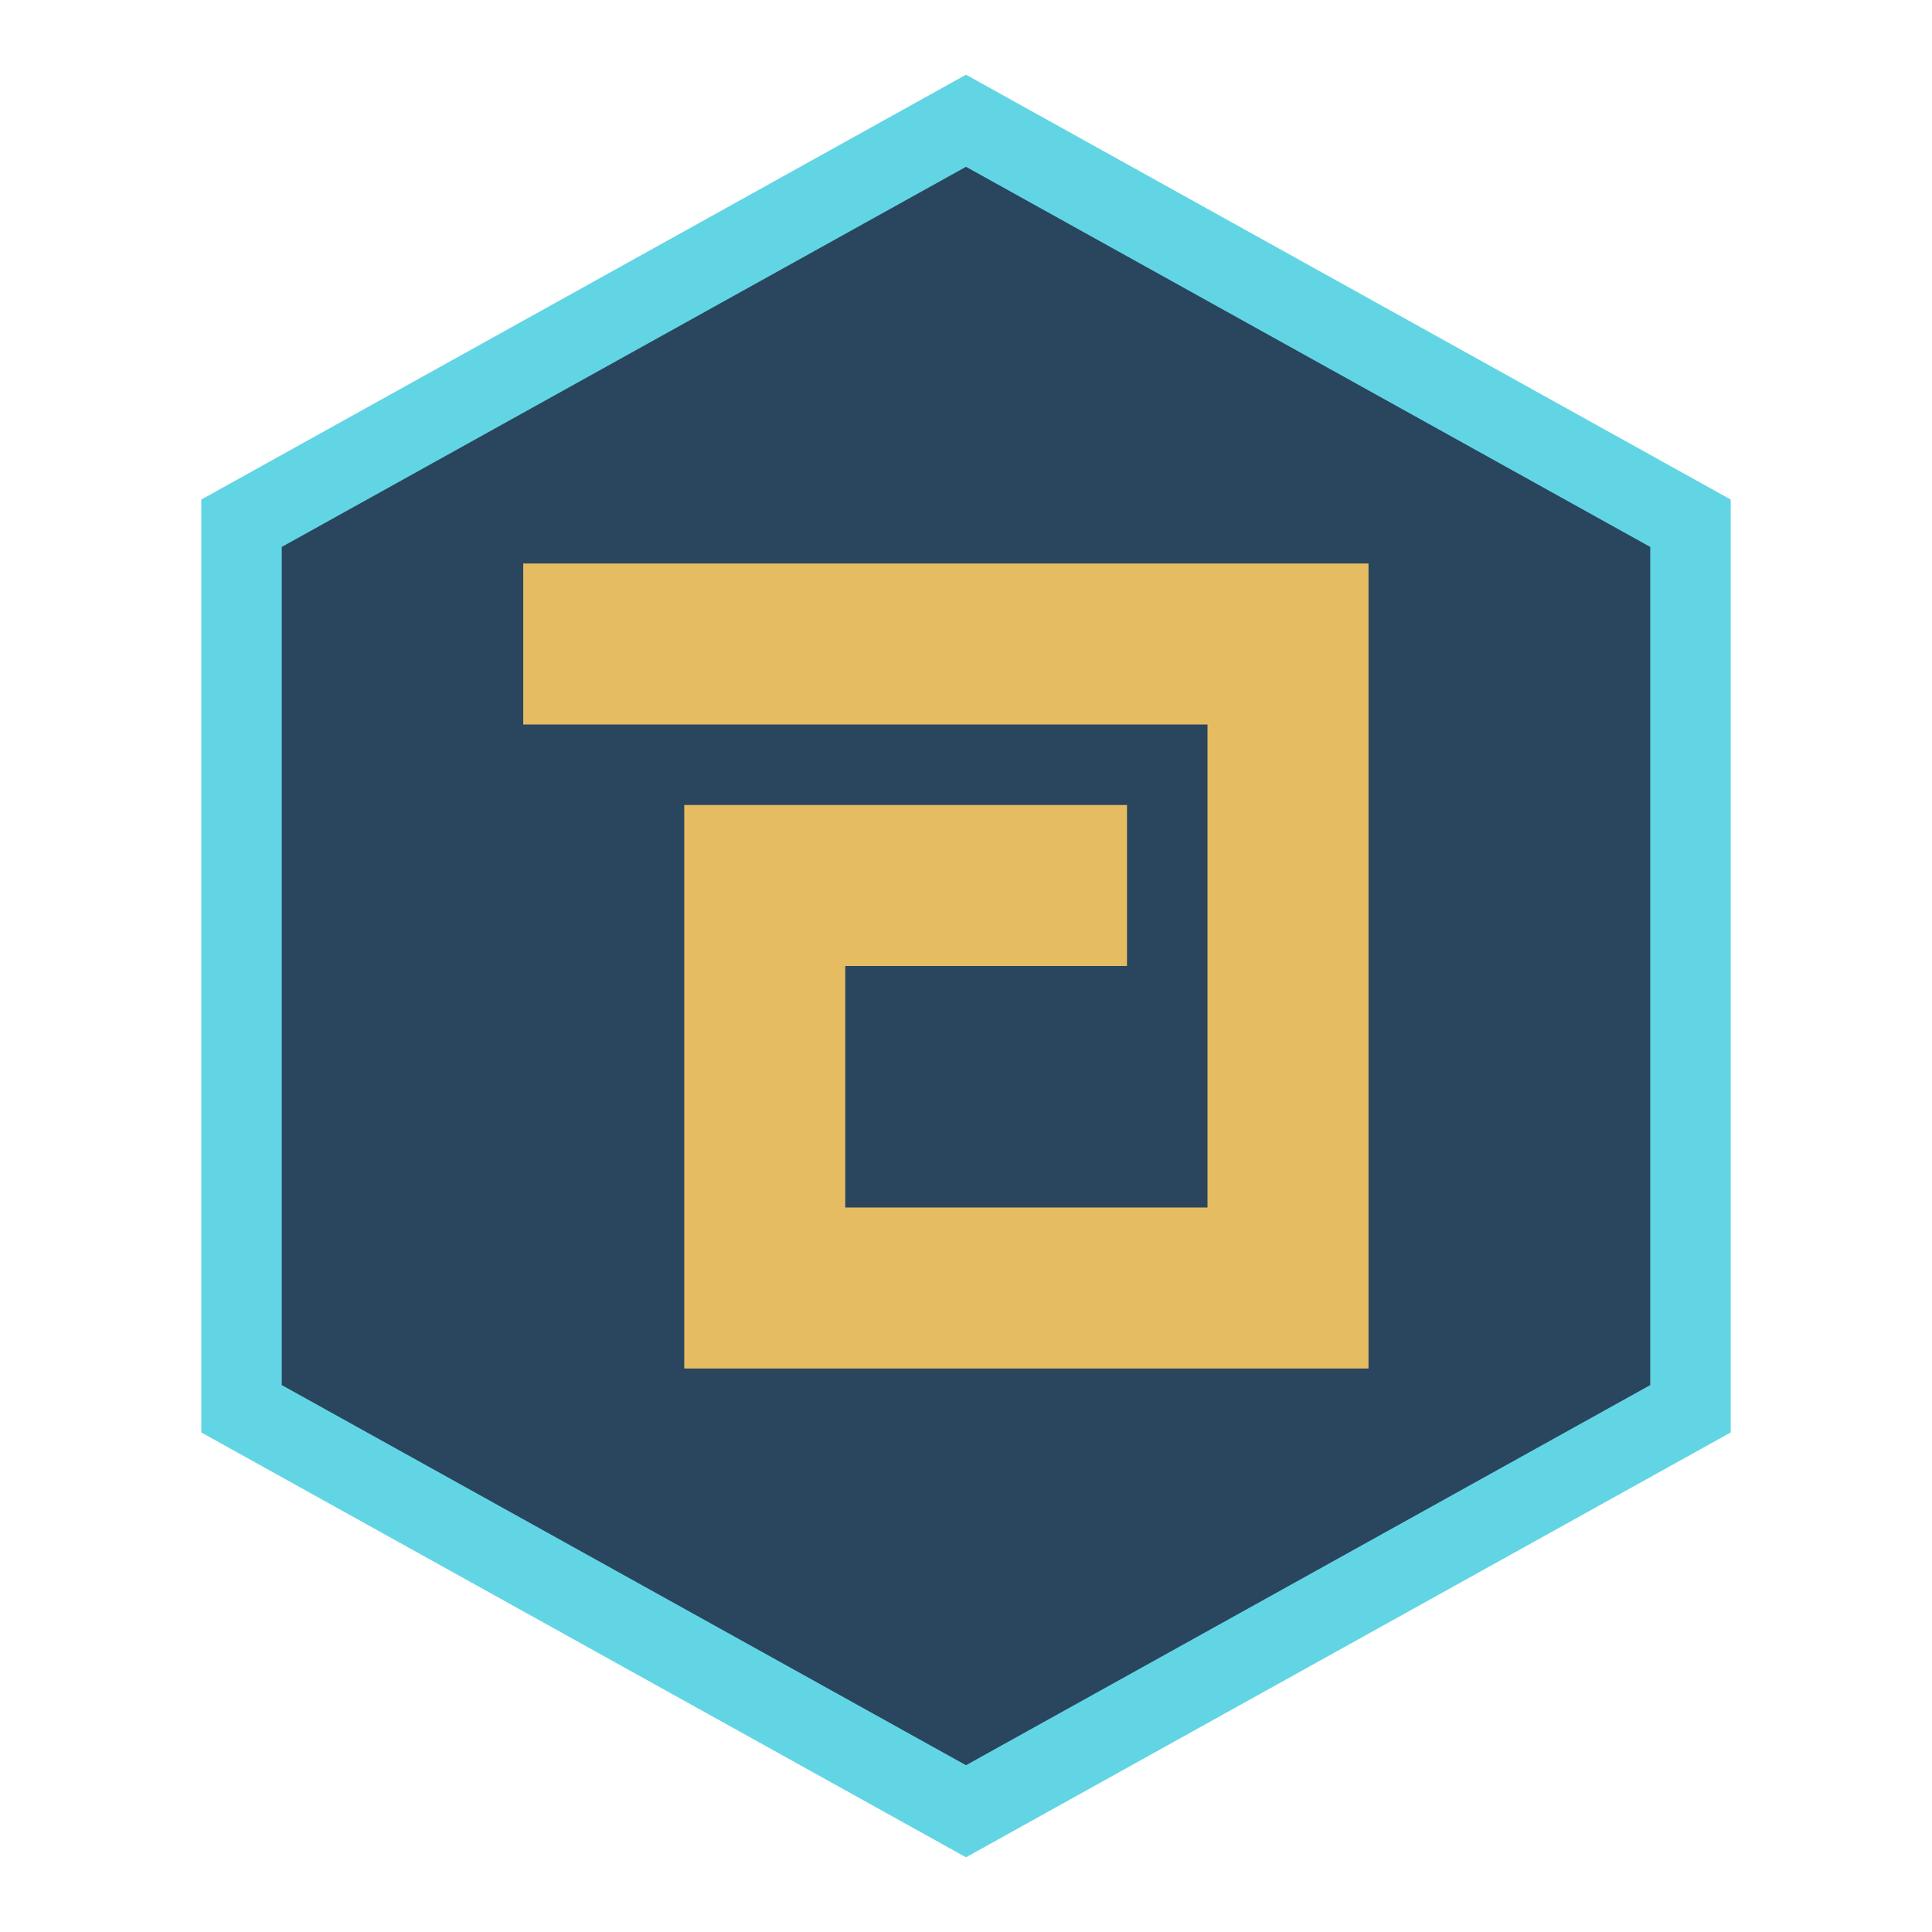
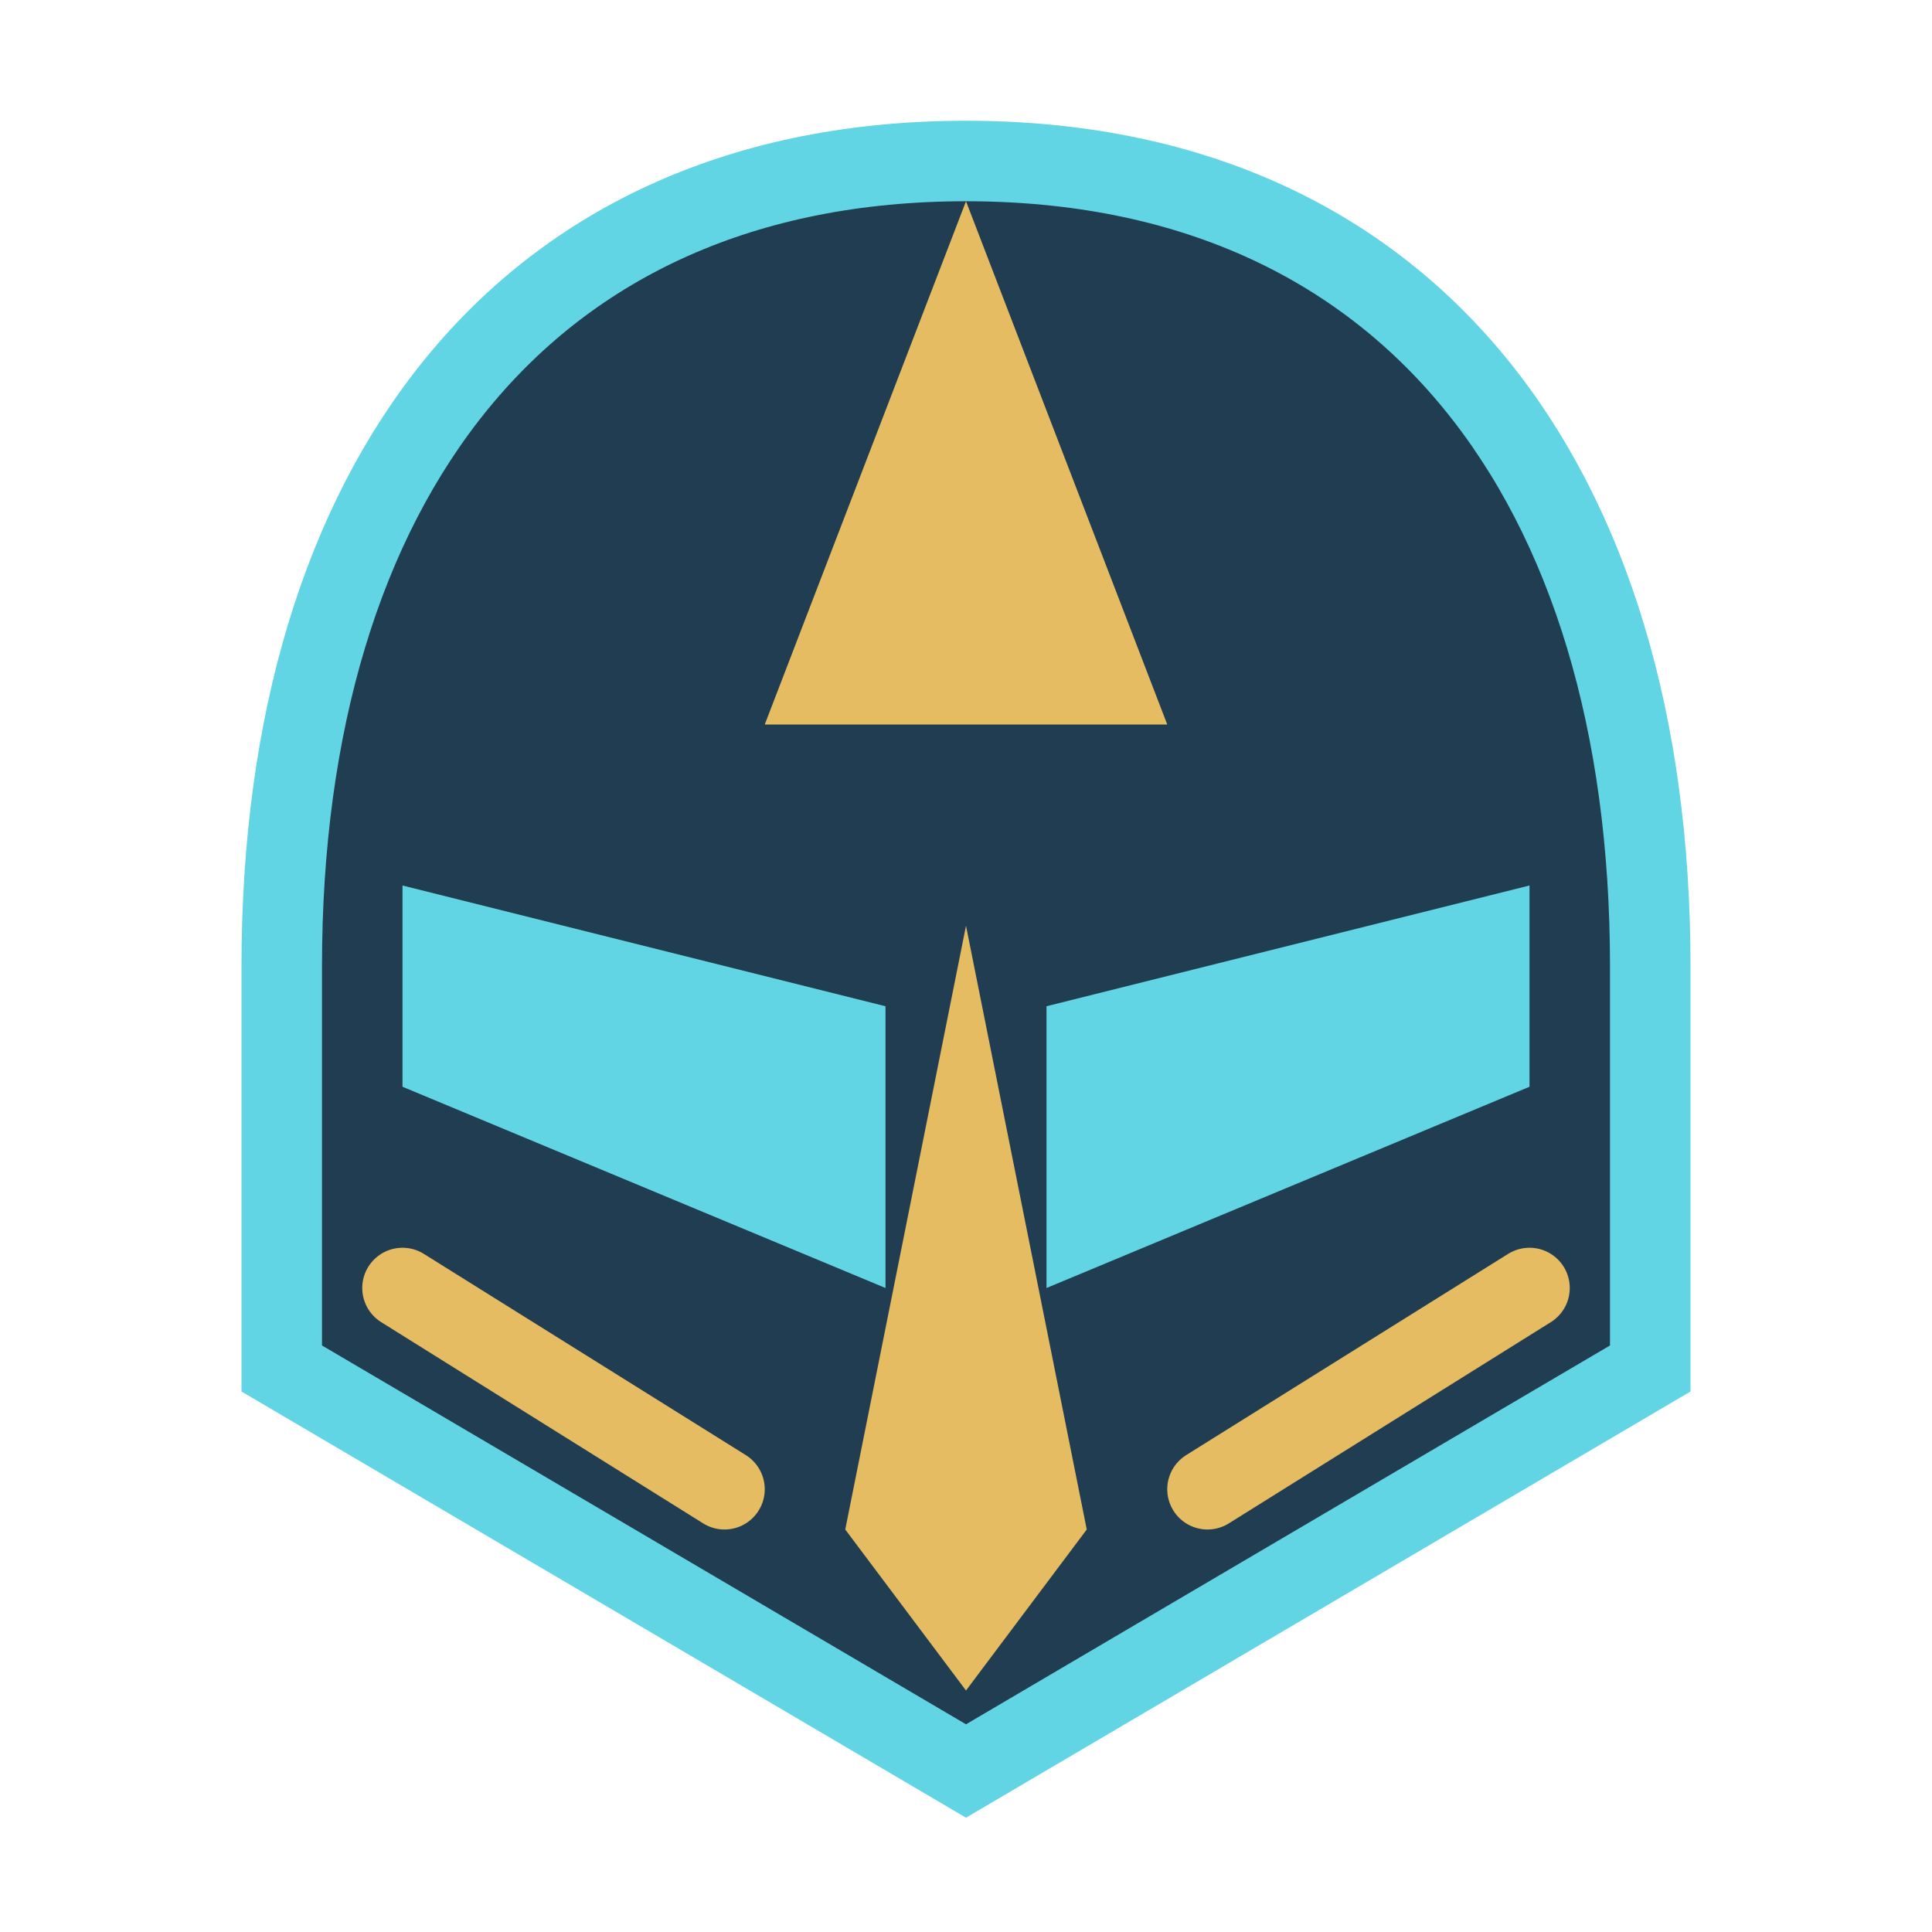
<svg xmlns="http://www.w3.org/2000/svg" viewBox="0 0 48 48">
-   <path fill="#29465e" stroke="#62d5e5" stroke-width="2" d="m24 3 18 10v22L24 45 6 35V13Z" />
-   <path fill="none" stroke="#e6bc62" stroke-width="4" stroke-linecap="square" d="M15 16h17v16H19V22h7" />
+   <path d="M24 4C13 4 7 12 7 24v10l17 10 17-10V24C41 12 35 4 24 4Z" fill="#213d52" stroke="#62d5e5" stroke-width="2" />
+   <path d="m24 5-5 13h10Z" fill="#e6bc62" />
+   <path d="m10 22 12 3v7l-12-5Zm28 0-12 3v7l12-5Z" fill="#62d5e5" />
+   <path d="m24 23-3 15 3 4 3-4Z" fill="#e6bc62" />
+   <path d="m10 32 8 5m20-5-8 5" fill="none" stroke="#e6bc62" stroke-width="2" stroke-linecap="round" />
</svg>
